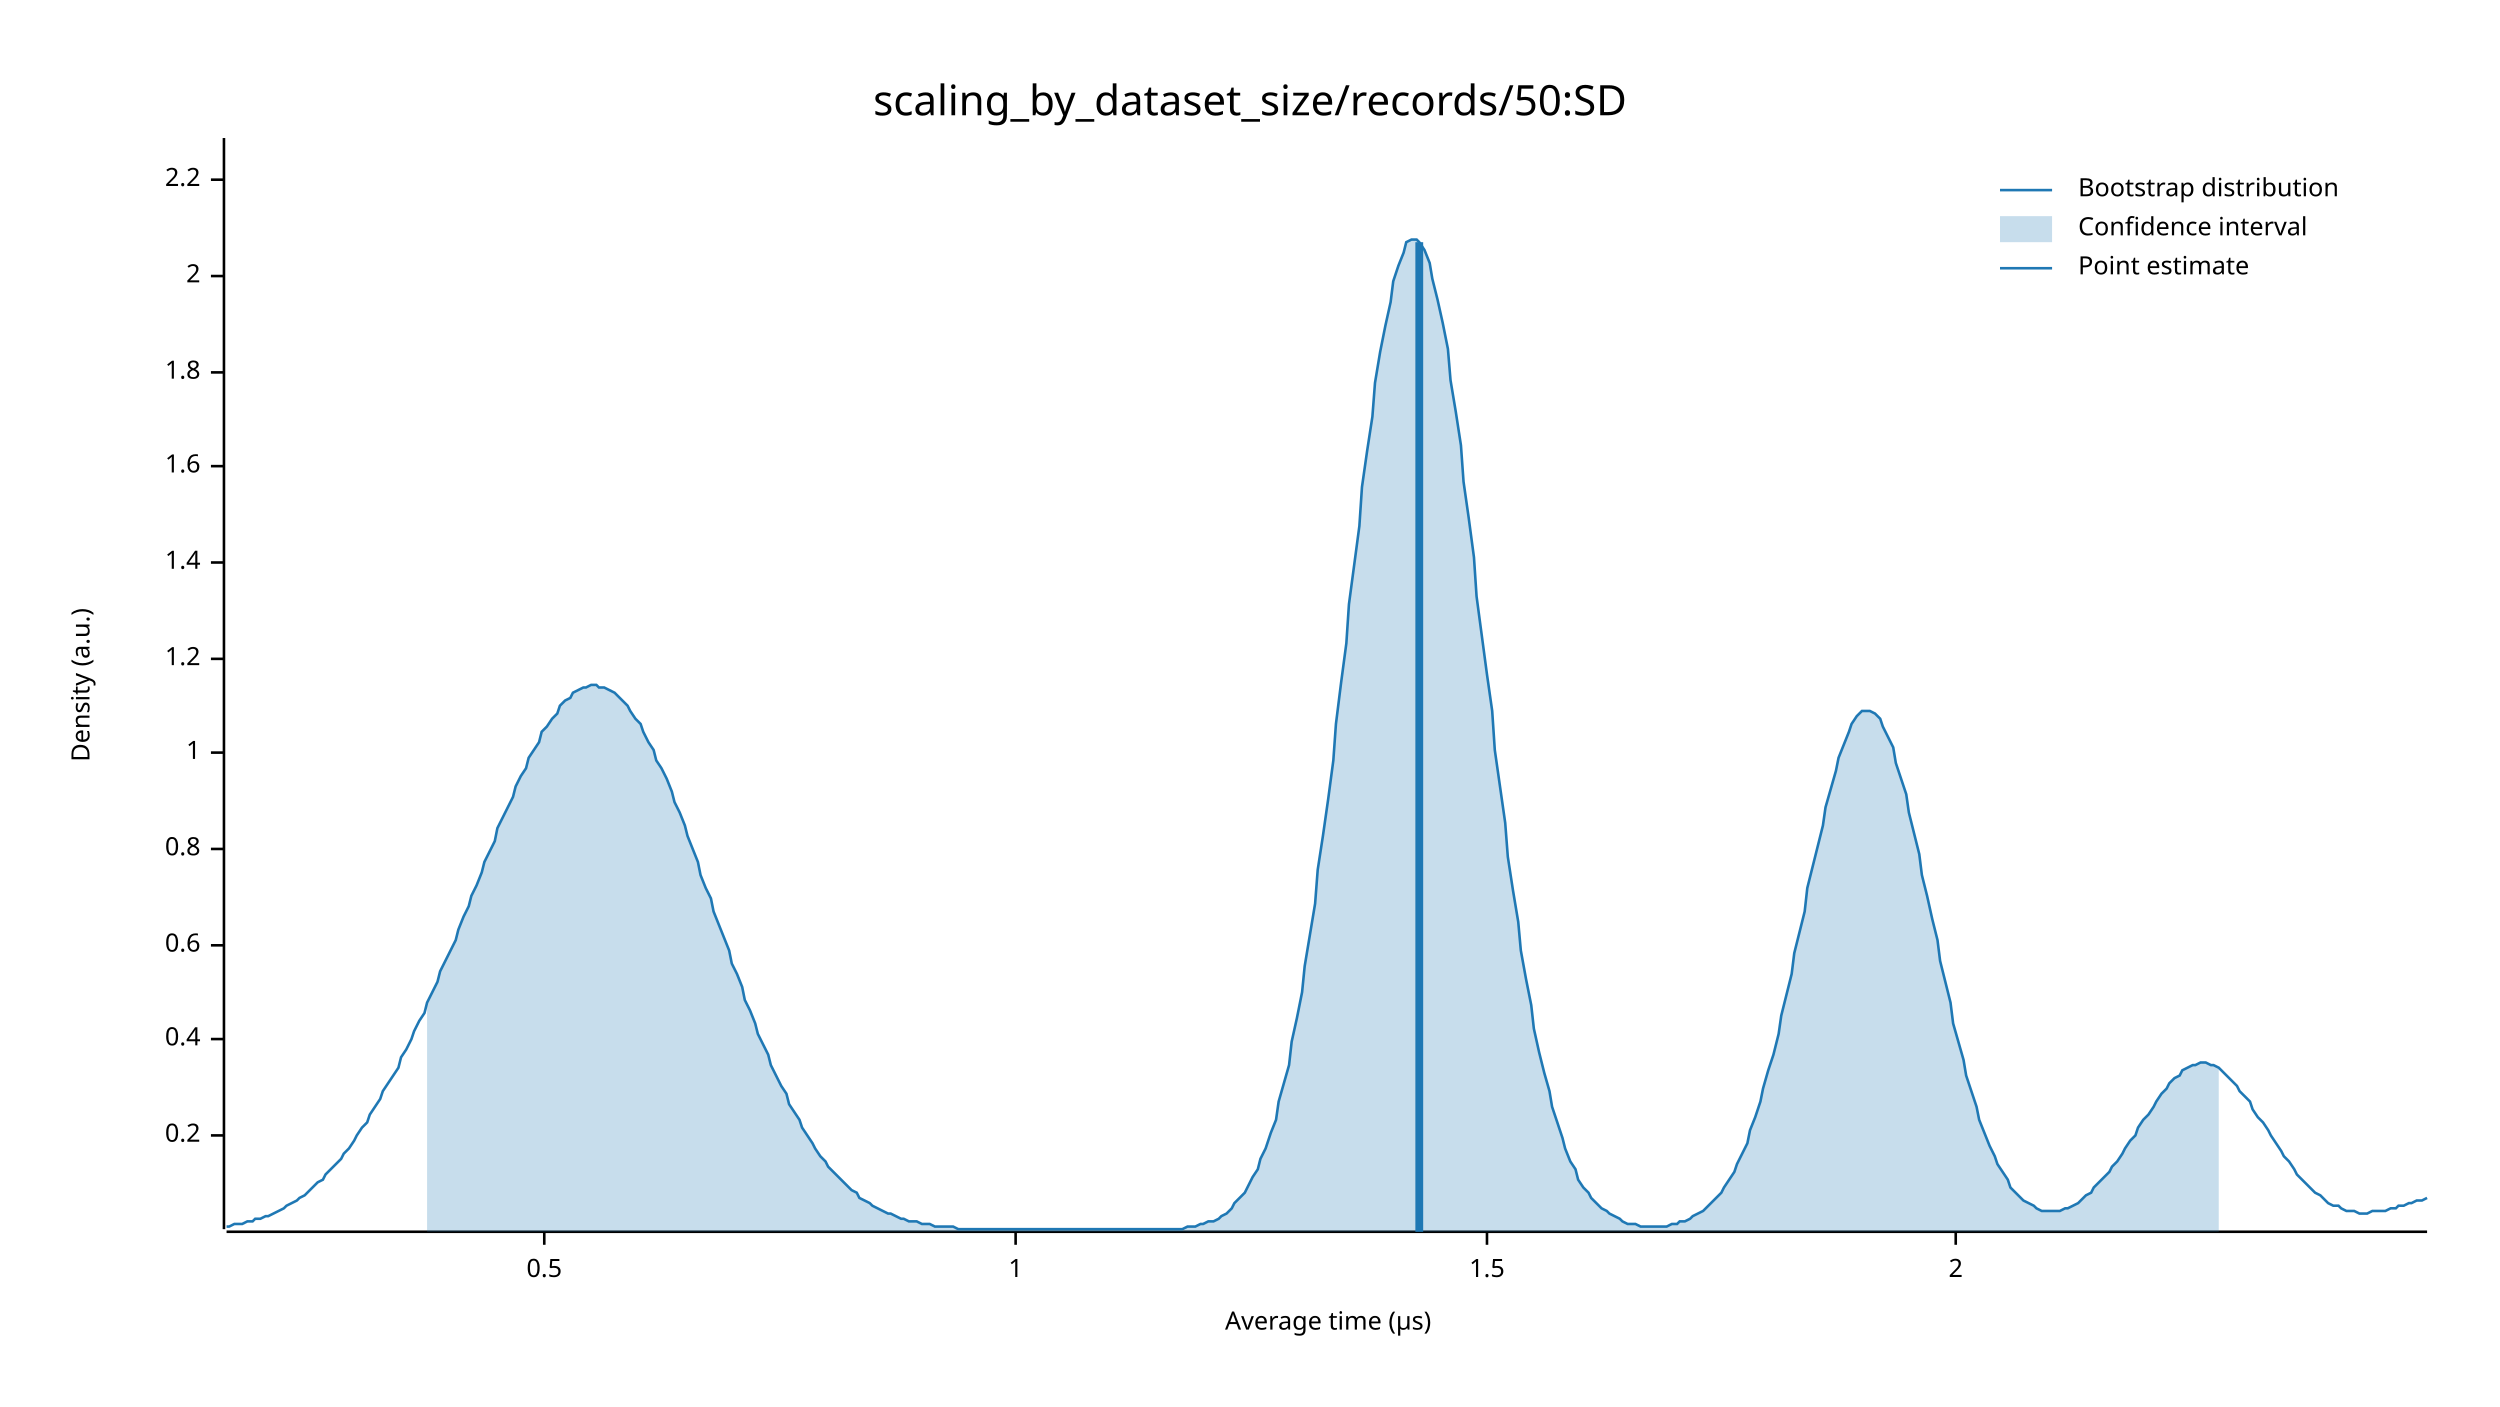
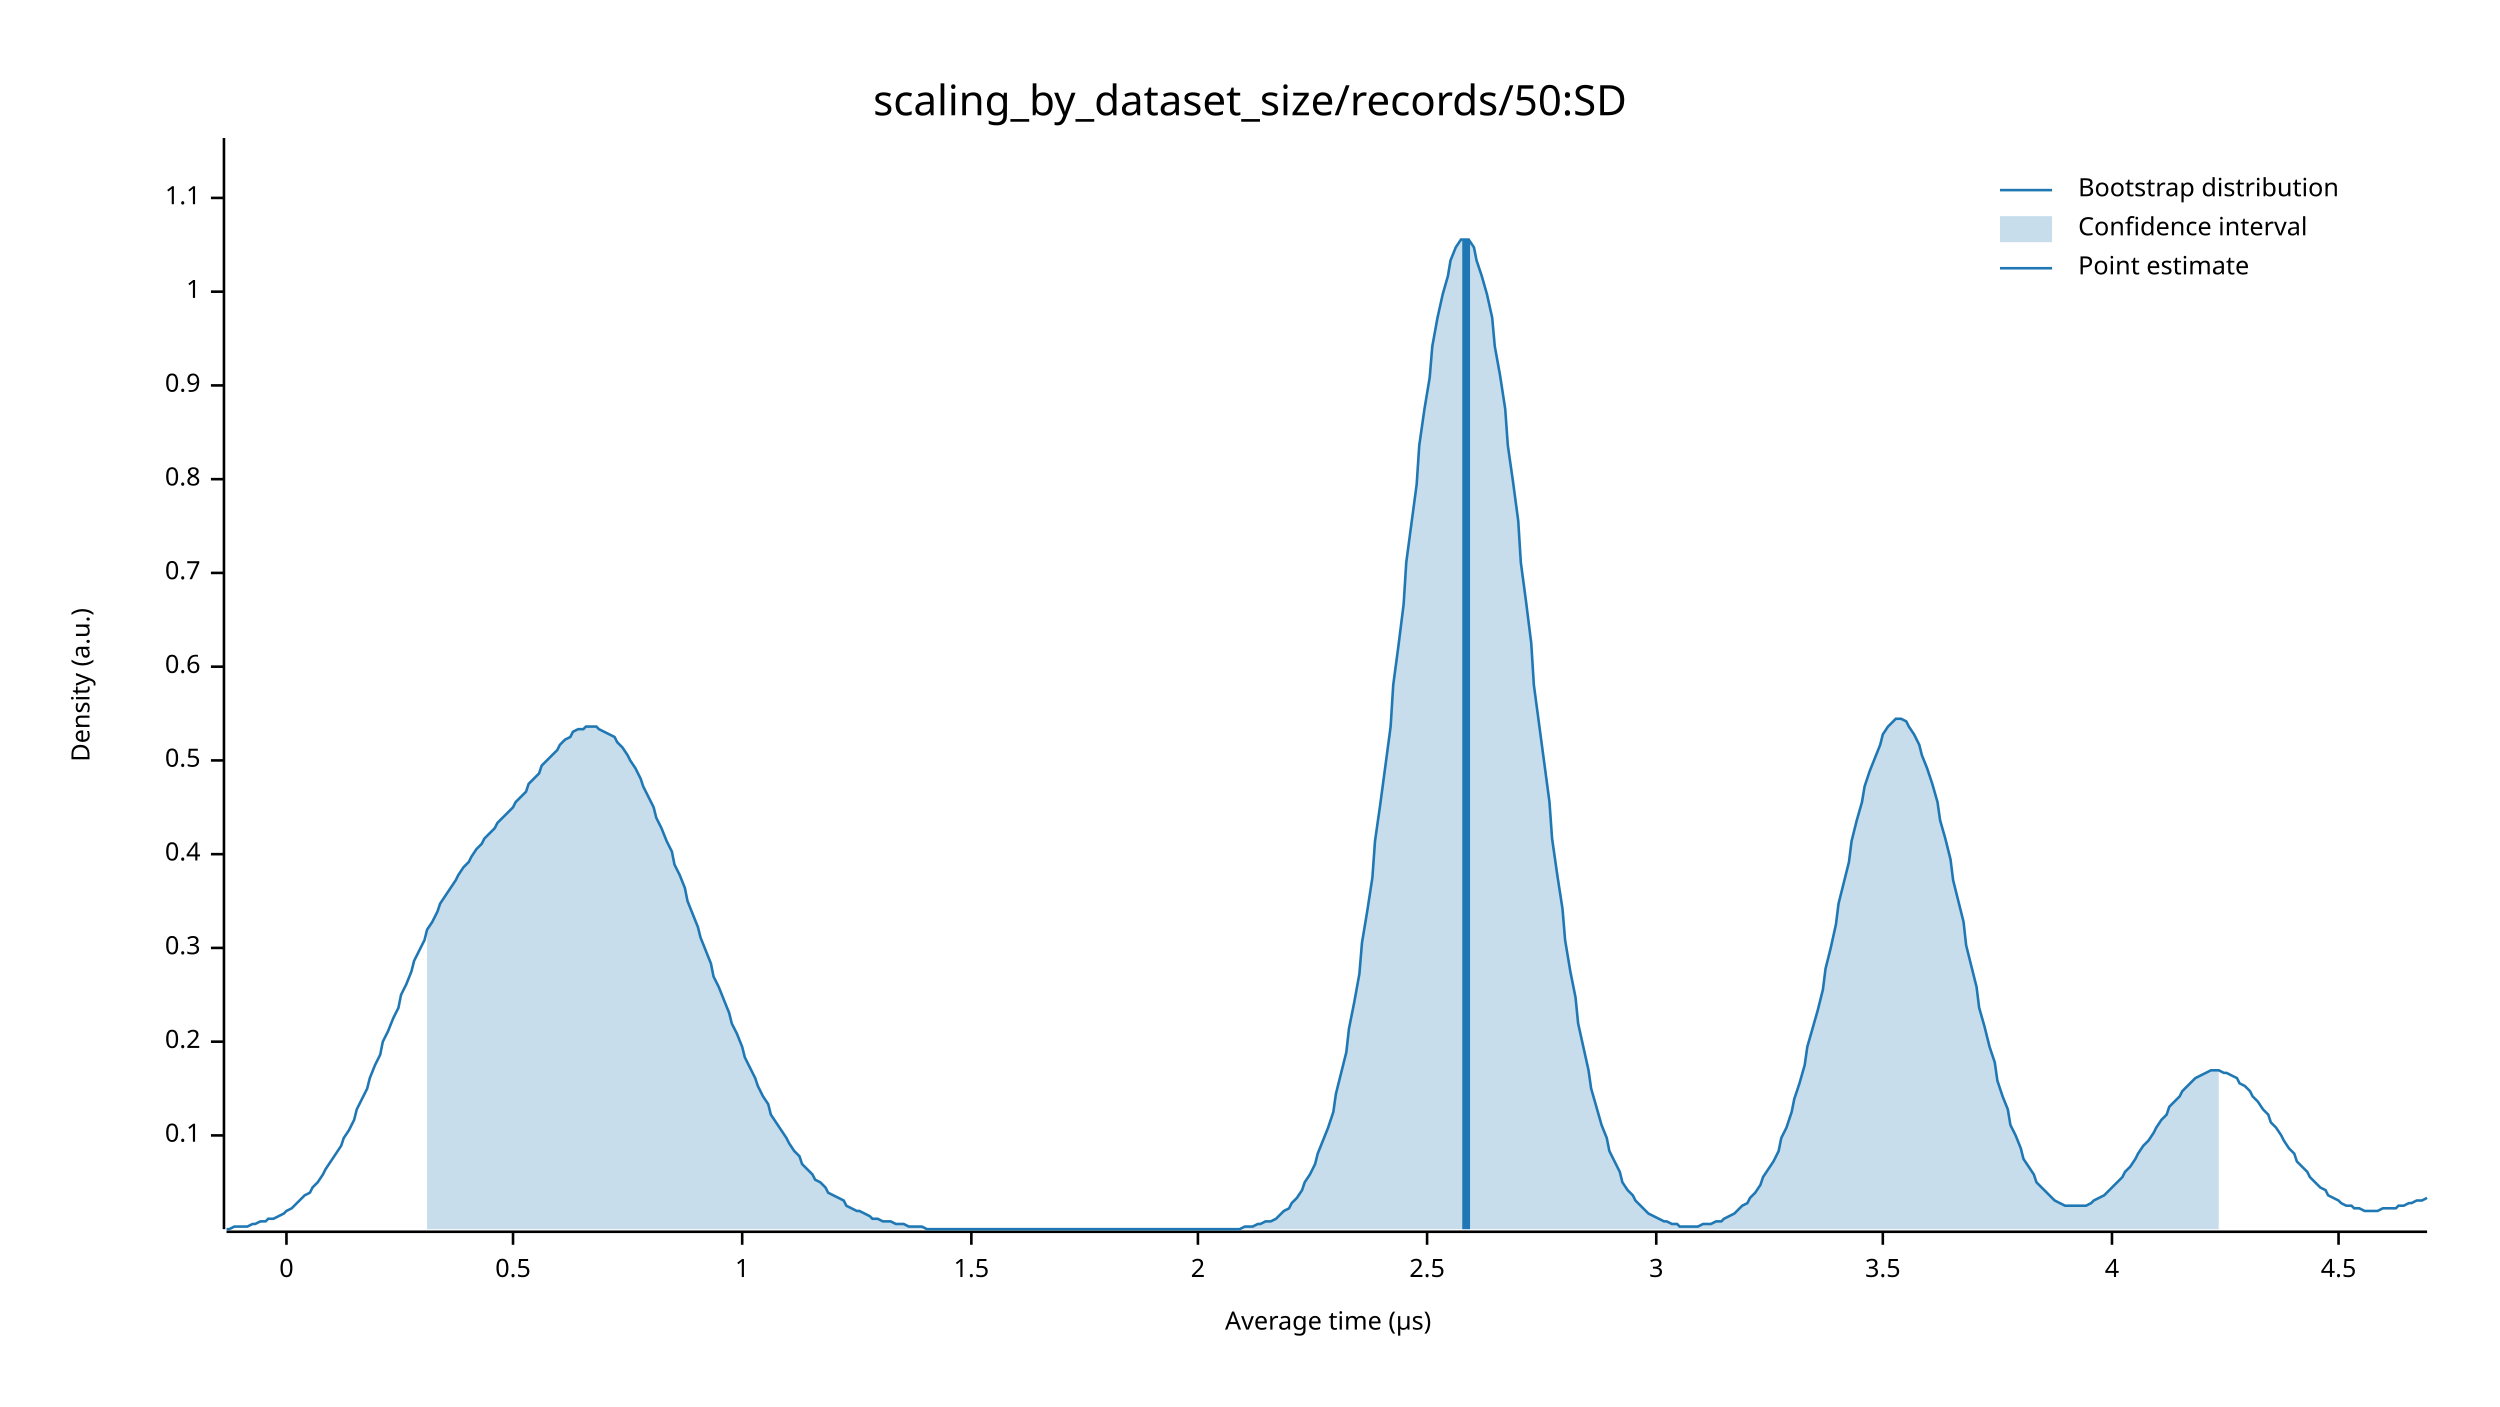
<svg xmlns="http://www.w3.org/2000/svg" width="960" height="540" viewBox="0 0 960 540">
  <text x="480" y="32" dy="0.76em" text-anchor="middle" font-family="sans-serif" font-size="16.129" opacity="1" fill="#000000">
scaling_by_dataset_size/records/50:SD
</text>
  <text x="27" y="263" dy="0.76em" text-anchor="middle" font-family="sans-serif" font-size="9.677" opacity="1" fill="#000000" transform="rotate(270, 27, 263)">
Density (a.u.)
</text>
  <text x="510" y="513" dy="-0.5ex" text-anchor="middle" font-family="sans-serif" font-size="9.677" opacity="1" fill="#000000">
Average time (µs)
</text>
  <polyline fill="none" opacity="1" stroke="#000000" stroke-width="1" points="86,53 86,472 " />
  <text x="77" y="436" dy="0.5ex" text-anchor="end" font-family="sans-serif" font-size="9.677" opacity="1" fill="#000000">
+ 0.1
+ </text>
+   <polyline fill="none" opacity="1" stroke="#000000" stroke-width="1" points="81,436 86,436 " />
+   <text x="77" y="400" dy="0.5ex" text-anchor="end" font-family="sans-serif" font-size="9.677" opacity="1" fill="#000000">
0.2
</text>
-   <polyline fill="none" opacity="1" stroke="#000000" stroke-width="1" points="81,436 86,436 " />
-   <text x="77" y="399" dy="0.5ex" text-anchor="end" font-family="sans-serif" font-size="9.677" opacity="1" fill="#000000">
+   <polyline fill="none" opacity="1" stroke="#000000" stroke-width="1" points="81,400 86,400 " />
+   <text x="77" y="364" dy="0.5ex" text-anchor="end" font-family="sans-serif" font-size="9.677" opacity="1" fill="#000000">
+ 0.3
+ </text>
+   <polyline fill="none" opacity="1" stroke="#000000" stroke-width="1" points="81,364 86,364 " />
+   <text x="77" y="328" dy="0.5ex" text-anchor="end" font-family="sans-serif" font-size="9.677" opacity="1" fill="#000000">
0.4
</text>
-   <polyline fill="none" opacity="1" stroke="#000000" stroke-width="1" points="81,399 86,399 " />
-   <text x="77" y="363" dy="0.5ex" text-anchor="end" font-family="sans-serif" font-size="9.677" opacity="1" fill="#000000">
+   <polyline fill="none" opacity="1" stroke="#000000" stroke-width="1" points="81,328 86,328 " />
+   <text x="77" y="292" dy="0.5ex" text-anchor="end" font-family="sans-serif" font-size="9.677" opacity="1" fill="#000000">
+ 0.5
+ </text>
+   <polyline fill="none" opacity="1" stroke="#000000" stroke-width="1" points="81,292 86,292 " />
+   <text x="77" y="256" dy="0.5ex" text-anchor="end" font-family="sans-serif" font-size="9.677" opacity="1" fill="#000000">
0.6
</text>
-   <polyline fill="none" opacity="1" stroke="#000000" stroke-width="1" points="81,363 86,363 " />
-   <text x="77" y="326" dy="0.5ex" text-anchor="end" font-family="sans-serif" font-size="9.677" opacity="1" fill="#000000">
+   <polyline fill="none" opacity="1" stroke="#000000" stroke-width="1" points="81,256 86,256 " />
+   <text x="77" y="220" dy="0.5ex" text-anchor="end" font-family="sans-serif" font-size="9.677" opacity="1" fill="#000000">
+ 0.7
+ </text>
+   <polyline fill="none" opacity="1" stroke="#000000" stroke-width="1" points="81,220 86,220 " />
+   <text x="77" y="184" dy="0.5ex" text-anchor="end" font-family="sans-serif" font-size="9.677" opacity="1" fill="#000000">
0.8
</text>
-   <polyline fill="none" opacity="1" stroke="#000000" stroke-width="1" points="81,326 86,326 " />
-   <text x="77" y="289" dy="0.5ex" text-anchor="end" font-family="sans-serif" font-size="9.677" opacity="1" fill="#000000">
+   <polyline fill="none" opacity="1" stroke="#000000" stroke-width="1" points="81,184 86,184 " />
+   <text x="77" y="148" dy="0.5ex" text-anchor="end" font-family="sans-serif" font-size="9.677" opacity="1" fill="#000000">
+ 0.9
+ </text>
+   <polyline fill="none" opacity="1" stroke="#000000" stroke-width="1" points="81,148 86,148 " />
+   <text x="77" y="112" dy="0.5ex" text-anchor="end" font-family="sans-serif" font-size="9.677" opacity="1" fill="#000000">
1
</text>
-   <polyline fill="none" opacity="1" stroke="#000000" stroke-width="1" points="81,289 86,289 " />
-   <text x="77" y="253" dy="0.5ex" text-anchor="end" font-family="sans-serif" font-size="9.677" opacity="1" fill="#000000">
- 1.2
+   <polyline fill="none" opacity="1" stroke="#000000" stroke-width="1" points="81,112 86,112 " />
+   <text x="77" y="76" dy="0.5ex" text-anchor="end" font-family="sans-serif" font-size="9.677" opacity="1" fill="#000000">
+ 1.1
</text>
-   <polyline fill="none" opacity="1" stroke="#000000" stroke-width="1" points="81,253 86,253 " />
-   <text x="77" y="216" dy="0.5ex" text-anchor="end" font-family="sans-serif" font-size="9.677" opacity="1" fill="#000000">
- 1.4
+   <polyline fill="none" opacity="1" stroke="#000000" stroke-width="1" points="81,76 86,76 " />
+   <polyline fill="none" opacity="1" stroke="#000000" stroke-width="1" points="87,473 932,473 " />
+   <text x="110" y="483" dy="0.76em" text-anchor="middle" font-family="sans-serif" font-size="9.677" opacity="1" fill="#000000">
+ 0
</text>
-   <polyline fill="none" opacity="1" stroke="#000000" stroke-width="1" points="81,216 86,216 " />
-   <text x="77" y="179" dy="0.5ex" text-anchor="end" font-family="sans-serif" font-size="9.677" opacity="1" fill="#000000">
- 1.6
+   <polyline fill="none" opacity="1" stroke="#000000" stroke-width="1" points="110,473 110,478 " />
+   <text x="197" y="483" dy="0.76em" text-anchor="middle" font-family="sans-serif" font-size="9.677" opacity="1" fill="#000000">
+ 0.5
</text>
-   <polyline fill="none" opacity="1" stroke="#000000" stroke-width="1" points="81,179 86,179 " />
-   <text x="77" y="143" dy="0.5ex" text-anchor="end" font-family="sans-serif" font-size="9.677" opacity="1" fill="#000000">
- 1.8
+   <polyline fill="none" opacity="1" stroke="#000000" stroke-width="1" points="197,473 197,478 " />
+   <text x="285" y="483" dy="0.76em" text-anchor="middle" font-family="sans-serif" font-size="9.677" opacity="1" fill="#000000">
+ 1
</text>
-   <polyline fill="none" opacity="1" stroke="#000000" stroke-width="1" points="81,143 86,143 " />
-   <text x="77" y="106" dy="0.5ex" text-anchor="end" font-family="sans-serif" font-size="9.677" opacity="1" fill="#000000">
+   <polyline fill="none" opacity="1" stroke="#000000" stroke-width="1" points="285,473 285,478 " />
+   <text x="373" y="483" dy="0.76em" text-anchor="middle" font-family="sans-serif" font-size="9.677" opacity="1" fill="#000000">
+ 1.5
+ </text>
+   <polyline fill="none" opacity="1" stroke="#000000" stroke-width="1" points="373,473 373,478 " />
+   <text x="460" y="483" dy="0.76em" text-anchor="middle" font-family="sans-serif" font-size="9.677" opacity="1" fill="#000000">
2
</text>
-   <polyline fill="none" opacity="1" stroke="#000000" stroke-width="1" points="81,106 86,106 " />
-   <text x="77" y="69" dy="0.5ex" text-anchor="end" font-family="sans-serif" font-size="9.677" opacity="1" fill="#000000">
- 2.2
+   <polyline fill="none" opacity="1" stroke="#000000" stroke-width="1" points="460,473 460,478 " />
+   <text x="548" y="483" dy="0.76em" text-anchor="middle" font-family="sans-serif" font-size="9.677" opacity="1" fill="#000000">
+ 2.5
</text>
-   <polyline fill="none" opacity="1" stroke="#000000" stroke-width="1" points="81,69 86,69 " />
-   <polyline fill="none" opacity="1" stroke="#000000" stroke-width="1" points="87,473 932,473 " />
-   <text x="209" y="483" dy="0.76em" text-anchor="middle" font-family="sans-serif" font-size="9.677" opacity="1" fill="#000000">
- 0.5
+   <polyline fill="none" opacity="1" stroke="#000000" stroke-width="1" points="548,473 548,478 " />
+   <text x="636" y="483" dy="0.76em" text-anchor="middle" font-family="sans-serif" font-size="9.677" opacity="1" fill="#000000">
+ 3
</text>
-   <polyline fill="none" opacity="1" stroke="#000000" stroke-width="1" points="209,473 209,478 " />
-   <text x="390" y="483" dy="0.76em" text-anchor="middle" font-family="sans-serif" font-size="9.677" opacity="1" fill="#000000">
- 1
+   <polyline fill="none" opacity="1" stroke="#000000" stroke-width="1" points="636,473 636,478 " />
+   <text x="723" y="483" dy="0.76em" text-anchor="middle" font-family="sans-serif" font-size="9.677" opacity="1" fill="#000000">
+ 3.5
</text>
-   <polyline fill="none" opacity="1" stroke="#000000" stroke-width="1" points="390,473 390,478 " />
-   <text x="571" y="483" dy="0.76em" text-anchor="middle" font-family="sans-serif" font-size="9.677" opacity="1" fill="#000000">
- 1.5
+   <polyline fill="none" opacity="1" stroke="#000000" stroke-width="1" points="723,473 723,478 " />
+   <text x="811" y="483" dy="0.76em" text-anchor="middle" font-family="sans-serif" font-size="9.677" opacity="1" fill="#000000">
+ 4
</text>
-   <polyline fill="none" opacity="1" stroke="#000000" stroke-width="1" points="571,473 571,478 " />
-   <text x="751" y="483" dy="0.76em" text-anchor="middle" font-family="sans-serif" font-size="9.677" opacity="1" fill="#000000">
- 2
+   <polyline fill="none" opacity="1" stroke="#000000" stroke-width="1" points="811,473 811,478 " />
+   <text x="898" y="483" dy="0.76em" text-anchor="middle" font-family="sans-serif" font-size="9.677" opacity="1" fill="#000000">
+ 4.5
</text>
-   <polyline fill="none" opacity="1" stroke="#000000" stroke-width="1" points="751,473 751,478 " />
-   <polyline fill="none" opacity="1" stroke="#1F78B4" stroke-width="1" points="87,471 88,471 90,470 92,470 93,470 95,469 97,469 98,468 100,468 102,467 103,467 105,466 107,465 109,464 110,463 112,462 114,461 115,460 117,459 119,457 120,456 122,454 124,453 125,451 127,449 129,447 131,445 132,443 134,441 136,438 137,436 139,433 141,431 142,428 144,425 146,422 147,419 149,416 151,413 153,410 154,406 156,403 158,399 159,396 161,392 163,389 164,385 166,381 168,377 169,373 171,369 173,365 175,361 176,357 178,352 180,348 181,344 183,340 185,335 186,331 188,327 190,323 191,318 193,314 195,310 197,306 198,302 200,298 202,295 203,291 205,288 207,285 208,281 210,279 212,276 214,274 215,271 217,269 219,268 220,266 222,265 224,264 225,264 227,263 229,263 230,264 232,264 234,265 236,266 237,267 239,269 241,271 242,273 244,276 246,278 247,281 249,285 251,288 252,292 254,295 256,299 258,304 259,308 261,312 263,317 264,321 266,326 268,331 269,336 271,341 273,345 274,350 276,355 278,360 280,365 281,370 283,374 285,379 286,384 288,388 290,393 291,397 293,401 295,405 296,409 298,413 300,417 302,420 303,424 305,427 307,430 308,433 310,436 312,439 313,441 315,444 317,446 318,448 320,450 322,452 324,454 325,455 327,457 329,458 330,460 332,461 334,462 335,463 337,464 339,465 341,466 342,466 344,467 346,468 347,468 349,469 351,469 352,469 354,470 356,470 357,470 359,471 361,471 363,471 364,471 366,471 368,472 369,472 371,472 373,472 374,472 376,472 378,472 379,472 381,472 383,472 385,472 386,472 388,472 390,472 391,472 393,472 395,472 396,472 398,472 400,472 401,472 403,472 405,472 407,472 408,472 410,472 412,472 413,472 415,472 417,472 418,472 420,472 422,472 423,472 425,472 427,472 429,472 430,472 432,472 434,472 435,472 437,472 439,472 440,472 442,472 444,472 445,472 447,472 449,472 451,472 452,472 454,472 456,471 457,471 459,471 461,470 462,470 464,469 466,469 468,468 469,467 471,466 473,464 474,462 476,460 478,458 479,456 481,452 483,449 484,445 486,441 488,435 490,430 491,423 493,416 495,409 496,400 498,391 500,381 501,371 503,359 505,347 506,334 508,321 510,307 512,292 513,278 515,262 517,247 518,232 520,217 522,202 523,187 525,173 527,160 528,147 530,135 532,125 534,116 535,108 537,102 539,97 540,93 542,92 544,92 545,93 547,96 549,101 550,107 552,115 554,124 556,134 557,146 559,158 561,171 562,185 564,199 566,214 567,229 569,244 571,259 573,273 574,288 576,302 578,316 579,329 581,342 583,354 584,365 586,376 588,386 589,395 591,404 593,412 595,419 596,425 598,431 600,437 601,441 603,446 605,449 606,453 608,456 610,458 611,460 613,462 615,464 617,465 618,466 620,467 622,468 623,469 625,470 627,470 628,470 630,471 632,471 633,471 635,471 637,471 639,471 640,471 642,470 644,470 645,469 647,469 649,468 650,467 652,466 654,465 655,464 657,462 659,460 661,458 662,456 664,453 666,450 667,447 669,443 671,439 672,434 674,429 676,423 677,418 679,411 681,405 683,397 684,390 686,382 688,374 689,366 691,358 693,350 694,341 696,333 698,325 700,317 701,310 703,303 705,296 706,291 708,286 710,281 711,278 713,275 715,273 716,273 718,273 720,274 722,276 723,279 725,283 727,287 728,293 730,299 732,305 733,312 735,320 737,328 738,336 740,344 742,353 744,361 745,369 747,377 749,385 750,393 752,400 754,407 755,413 757,419 759,425 760,430 762,435 764,440 766,444 767,447 769,450 771,453 772,456 774,458 776,460 777,461 779,462 781,463 782,464 784,465 786,465 788,465 789,465 791,465 793,464 794,464 796,463 798,462 799,461 801,459 803,458 804,456 806,454 808,452 810,450 811,448 813,446 815,443 816,441 818,438 820,436 821,433 823,430 825,428 827,425 828,423 830,420 832,418 833,416 835,414 837,413 838,411 840,410 842,409 843,409 845,408 847,408 849,409 850,409 852,410 854,412 855,413 857,415 859,417 860,419 862,421 864,423 865,426 867,429 869,431 871,434 872,436 874,439 876,442 877,444 879,446 881,449 882,451 884,453 886,455 887,456 889,458 891,459 893,461 894,462 896,463 898,463 899,464 901,465 903,465 904,465 906,466 908,466 909,466 911,465 913,465 915,465 916,465 918,464 920,464 921,463 923,463 925,462 926,462 928,461 930,461 932,460 " />
-   <polygon opacity="0.25" fill="#1F78B4" points="164,385 166,381 168,377 169,373 171,369 173,365 175,361 176,357 178,352 180,348 181,344 183,340 185,335 186,331 188,327 190,323 191,318 193,314 195,310 197,306 198,302 200,298 202,295 203,291 205,288 207,285 208,281 210,279 212,276 214,274 215,271 217,269 219,268 220,266 222,265 224,264 225,264 227,263 229,263 230,264 232,264 234,265 236,266 237,267 239,269 241,271 242,273 244,276 246,278 247,281 249,285 251,288 252,292 254,295 256,299 258,304 259,308 261,312 263,317 264,321 266,326 268,331 269,336 271,341 273,345 274,350 276,355 278,360 280,365 281,370 283,374 285,379 286,384 288,388 290,393 291,397 293,401 295,405 296,409 298,413 300,417 302,420 303,424 305,427 307,430 308,433 310,436 312,439 313,441 315,444 317,446 318,448 320,450 322,452 324,454 325,455 327,457 329,458 330,460 332,461 334,462 335,463 337,464 339,465 341,466 342,466 344,467 346,468 347,468 349,469 351,469 352,469 354,470 356,470 357,470 359,471 361,471 363,471 364,471 366,471 368,472 369,472 371,472 373,472 374,472 376,472 378,472 379,472 381,472 383,472 385,472 386,472 388,472 390,472 391,472 393,472 395,472 396,472 398,472 400,472 401,472 403,472 405,472 407,472 408,472 410,472 412,472 413,472 415,472 417,472 418,472 420,472 422,472 423,472 425,472 427,472 429,472 430,472 432,472 434,472 435,472 437,472 439,472 440,472 442,472 444,472 445,472 447,472 449,472 451,472 452,472 454,472 456,471 457,471 459,471 461,470 462,470 464,469 466,469 468,468 469,467 471,466 473,464 474,462 476,460 478,458 479,456 481,452 483,449 484,445 486,441 488,435 490,430 491,423 493,416 495,409 496,400 498,391 500,381 501,371 503,359 505,347 506,334 508,321 510,307 512,292 513,278 515,262 517,247 518,232 520,217 522,202 523,187 525,173 527,160 528,147 530,135 532,125 534,116 535,108 537,102 539,97 540,93 542,92 544,92 545,93 547,96 549,101 550,107 552,115 554,124 556,134 557,146 559,158 561,171 562,185 564,199 566,214 567,229 569,244 571,259 573,273 574,288 576,302 578,316 579,329 581,342 583,354 584,365 586,376 588,386 589,395 591,404 593,412 595,419 596,425 598,431 600,437 601,441 603,446 605,449 606,453 608,456 610,458 611,460 613,462 615,464 617,465 618,466 620,467 622,468 623,469 625,470 627,470 628,470 630,471 632,471 633,471 635,471 637,471 639,471 640,471 642,470 644,470 645,469 647,469 649,468 650,467 652,466 654,465 655,464 657,462 659,460 661,458 662,456 664,453 666,450 667,447 669,443 671,439 672,434 674,429 676,423 677,418 679,411 681,405 683,397 684,390 686,382 688,374 689,366 691,358 693,350 694,341 696,333 698,325 700,317 701,310 703,303 705,296 706,291 708,286 710,281 711,278 713,275 715,273 716,273 718,273 720,274 722,276 723,279 725,283 727,287 728,293 730,299 732,305 733,312 735,320 737,328 738,336 740,344 742,353 744,361 745,369 747,377 749,385 750,393 752,400 754,407 755,413 757,419 759,425 760,430 762,435 764,440 766,444 767,447 769,450 771,453 772,456 774,458 776,460 777,461 779,462 781,463 782,464 784,465 786,465 788,465 789,465 791,465 793,464 794,464 796,463 798,462 799,461 801,459 803,458 804,456 806,454 808,452 810,450 811,448 813,446 815,443 816,441 818,438 820,436 821,433 823,430 825,428 827,425 828,423 830,420 832,418 833,416 835,414 837,413 838,411 840,410 842,409 843,409 845,408 847,408 849,409 850,409 852,410 852,473 164,473 " />
-   <polyline fill="none" opacity="1" stroke="#1F78B4" stroke-width="3" points="545,473 545,93 " />
+   <polyline fill="none" opacity="1" stroke="#000000" stroke-width="1" points="898,473 898,478 " />
+   <polyline fill="none" opacity="1" stroke="#1F78B4" stroke-width="1" points="87,472 88,472 90,471 92,471 93,471 95,471 97,470 98,470 100,469 102,469 103,468 105,468 107,467 109,466 110,465 112,464 114,462 115,461 117,459 119,458 120,456 122,454 124,451 125,449 127,446 129,443 131,440 132,437 134,434 136,430 137,426 139,422 141,418 142,414 144,409 146,405 147,400 149,396 151,391 153,387 154,382 156,378 158,373 159,369 161,365 163,361 164,357 166,354 168,350 169,347 171,344 173,341 175,338 176,336 178,333 180,331 181,329 183,326 185,324 186,322 188,320 190,318 191,316 193,314 195,312 197,310 198,308 200,306 202,304 203,301 205,299 207,297 208,294 210,292 212,290 214,288 215,286 217,284 219,283 220,281 222,280 224,280 225,279 227,279 229,279 230,280 232,281 234,282 236,283 237,285 239,287 241,290 242,292 244,295 246,299 247,302 249,306 251,310 252,314 254,318 256,323 258,327 259,332 261,336 263,341 264,346 266,351 268,356 269,360 271,365 273,370 274,375 276,379 278,384 280,389 281,393 283,397 285,402 286,406 288,410 290,414 291,417 293,421 295,424 296,428 298,431 300,434 302,437 303,439 305,442 307,444 308,447 310,449 312,451 313,453 315,454 317,456 318,458 320,459 322,460 324,461 325,463 327,464 329,465 330,465 332,466 334,467 335,468 337,468 339,469 341,469 342,469 344,470 346,470 347,470 349,471 351,471 352,471 354,471 356,472 357,472 359,472 361,472 363,472 364,472 366,472 368,472 369,472 371,472 373,472 374,472 376,472 378,472 379,472 381,472 383,472 385,472 386,472 388,472 390,472 391,472 393,472 395,472 396,472 398,472 400,472 401,472 403,472 405,472 407,472 408,472 410,472 412,472 413,472 415,472 417,472 418,472 420,472 422,472 423,472 425,472 427,472 429,472 430,472 432,472 434,472 435,472 437,472 439,472 440,472 442,472 444,472 445,472 447,472 449,472 451,472 452,472 454,472 456,472 457,472 459,472 461,472 462,472 464,472 466,472 468,472 469,472 471,472 473,472 474,472 476,472 478,471 479,471 481,471 483,470 484,470 486,469 488,469 490,468 491,467 493,465 495,464 496,462 498,460 500,457 501,454 503,451 505,447 506,443 508,438 510,433 512,427 513,420 515,412 517,404 518,395 520,385 522,374 523,362 525,350 527,337 528,323 530,309 532,294 534,279 535,263 537,248 539,232 540,216 542,201 544,186 545,171 547,157 549,145 550,133 552,122 554,113 556,106 557,100 559,95 561,92 562,92 564,92 566,95 567,100 569,106 571,113 573,122 574,133 576,144 578,157 579,171 581,185 583,200 584,216 586,231 588,247 589,263 591,278 593,293 595,308 596,322 598,336 600,349 601,361 603,373 605,383 606,393 608,402 610,411 611,418 613,425 615,432 617,437 618,442 620,446 622,450 623,454 625,457 627,459 628,461 630,463 632,465 633,466 635,467 637,468 639,469 640,469 642,470 644,470 645,471 647,471 649,471 650,471 652,471 654,470 655,470 657,470 659,469 661,469 662,468 664,467 666,466 667,465 669,463 671,462 672,460 674,458 676,455 677,452 679,449 681,446 683,442 684,437 686,433 688,427 689,422 691,416 693,409 694,402 696,395 698,388 700,380 701,372 703,364 705,355 706,347 708,339 710,331 711,323 713,315 715,308 716,302 718,296 720,291 722,286 723,282 725,279 727,277 728,276 730,276 732,277 733,279 735,282 737,286 738,290 740,295 742,301 744,308 745,315 747,322 749,330 750,338 752,346 754,354 755,363 757,371 759,379 760,387 762,394 764,402 766,408 767,415 769,421 771,426 772,432 774,436 776,441 777,445 779,448 781,451 782,454 784,456 786,458 788,460 789,461 791,462 793,463 794,463 796,463 798,463 799,463 801,463 803,462 804,461 806,460 808,459 810,457 811,456 813,454 815,452 816,450 818,448 820,445 821,443 823,440 825,438 827,435 828,433 830,430 832,428 833,425 835,423 837,421 838,419 840,417 842,415 843,414 845,413 847,412 849,411 850,411 852,411 854,412 855,412 857,413 859,414 860,416 862,417 864,419 865,421 867,423 869,426 871,428 872,431 874,433 876,436 877,438 879,441 881,443 882,446 884,448 886,450 887,452 889,454 891,456 893,457 894,459 896,460 898,461 899,462 901,463 903,463 904,464 906,464 908,465 909,465 911,465 913,465 915,464 916,464 918,464 920,464 921,463 923,463 925,462 926,462 928,461 930,461 932,460 " />
+   <polygon opacity="0.25" fill="#1F78B4" points="164,357 166,354 168,350 169,347 171,344 173,341 175,338 176,336 178,333 180,331 181,329 183,326 185,324 186,322 188,320 190,318 191,316 193,314 195,312 197,310 198,308 200,306 202,304 203,301 205,299 207,297 208,294 210,292 212,290 214,288 215,286 217,284 219,283 220,281 222,280 224,280 225,279 227,279 229,279 230,280 232,281 234,282 236,283 237,285 239,287 241,290 242,292 244,295 246,299 247,302 249,306 251,310 252,314 254,318 256,323 258,327 259,332 261,336 263,341 264,346 266,351 268,356 269,360 271,365 273,370 274,375 276,379 278,384 280,389 281,393 283,397 285,402 286,406 288,410 290,414 291,417 293,421 295,424 296,428 298,431 300,434 302,437 303,439 305,442 307,444 308,447 310,449 312,451 313,453 315,454 317,456 318,458 320,459 322,460 324,461 325,463 327,464 329,465 330,465 332,466 334,467 335,468 337,468 339,469 341,469 342,469 344,470 346,470 347,470 349,471 351,471 352,471 354,471 356,472 357,472 359,472 361,472 363,472 364,472 366,472 368,472 369,472 371,472 373,472 374,472 376,472 378,472 379,472 381,472 383,472 385,472 386,472 388,472 390,472 391,472 393,472 395,472 396,472 398,472 400,472 401,472 403,472 405,472 407,472 408,472 410,472 412,472 413,472 415,472 417,472 418,472 420,472 422,472 423,472 425,472 427,472 429,472 430,472 432,472 434,472 435,472 437,472 439,472 440,472 442,472 444,472 445,472 447,472 449,472 451,472 452,472 454,472 456,472 457,472 459,472 461,472 462,472 464,472 466,472 468,472 469,472 471,472 473,472 474,472 476,472 478,471 479,471 481,471 483,470 484,470 486,469 488,469 490,468 491,467 493,465 495,464 496,462 498,460 500,457 501,454 503,451 505,447 506,443 508,438 510,433 512,427 513,420 515,412 517,404 518,395 520,385 522,374 523,362 525,350 527,337 528,323 530,309 532,294 534,279 535,263 537,248 539,232 540,216 542,201 544,186 545,171 547,157 549,145 550,133 552,122 554,113 556,106 557,100 559,95 561,92 562,92 564,92 566,95 567,100 569,106 571,113 573,122 574,133 576,144 578,157 579,171 581,185 583,200 584,216 586,231 588,247 589,263 591,278 593,293 595,308 596,322 598,336 600,349 601,361 603,373 605,383 606,393 608,402 610,411 611,418 613,425 615,432 617,437 618,442 620,446 622,450 623,454 625,457 627,459 628,461 630,463 632,465 633,466 635,467 637,468 639,469 640,469 642,470 644,470 645,471 647,471 649,471 650,471 652,471 654,470 655,470 657,470 659,469 661,469 662,468 664,467 666,466 667,465 669,463 671,462 672,460 674,458 676,455 677,452 679,449 681,446 683,442 684,437 686,433 688,427 689,422 691,416 693,409 694,402 696,395 698,388 700,380 701,372 703,364 705,355 706,347 708,339 710,331 711,323 713,315 715,308 716,302 718,296 720,291 722,286 723,282 725,279 727,277 728,276 730,276 732,277 733,279 735,282 737,286 738,290 740,295 742,301 744,308 745,315 747,322 749,330 750,338 752,346 754,354 755,363 757,371 759,379 760,387 762,394 764,402 766,408 767,415 769,421 771,426 772,432 774,436 776,441 777,445 779,448 781,451 782,454 784,456 786,458 788,460 789,461 791,462 793,463 794,463 796,463 798,463 799,463 801,463 803,462 804,461 806,460 808,459 810,457 811,456 813,454 815,452 816,450 818,448 820,445 821,443 823,440 825,438 827,435 828,433 830,430 832,428 833,425 835,423 837,421 838,419 840,417 842,415 843,414 845,413 847,412 849,411 850,411 852,411 852,472 164,472 " />
+   <polyline fill="none" opacity="1" stroke="#1F78B4" stroke-width="3" points="563,472 563,92 " />
  <text x="798" y="68" dy="0.76em" text-anchor="start" font-family="sans-serif" font-size="9.677" opacity="1" fill="#000000">
Bootstrap distribution
</text>
  <text x="798" y="83" dy="0.76em" text-anchor="start" font-family="sans-serif" font-size="9.677" opacity="1" fill="#000000">
Confidence interval
</text>
  <text x="798" y="98" dy="0.76em" text-anchor="start" font-family="sans-serif" font-size="9.677" opacity="1" fill="#000000">
Point estimate
</text>
  <polyline fill="none" opacity="1" stroke="#1F78B4" stroke-width="1" points="768,73 788,73 " />
  <rect x="768" y="83" width="20" height="10" opacity="0.25" fill="#1F78B4" stroke="none" />
  <polyline fill="none" opacity="1" stroke="#1F78B4" stroke-width="1" points="768,103 788,103 " />
</svg>
